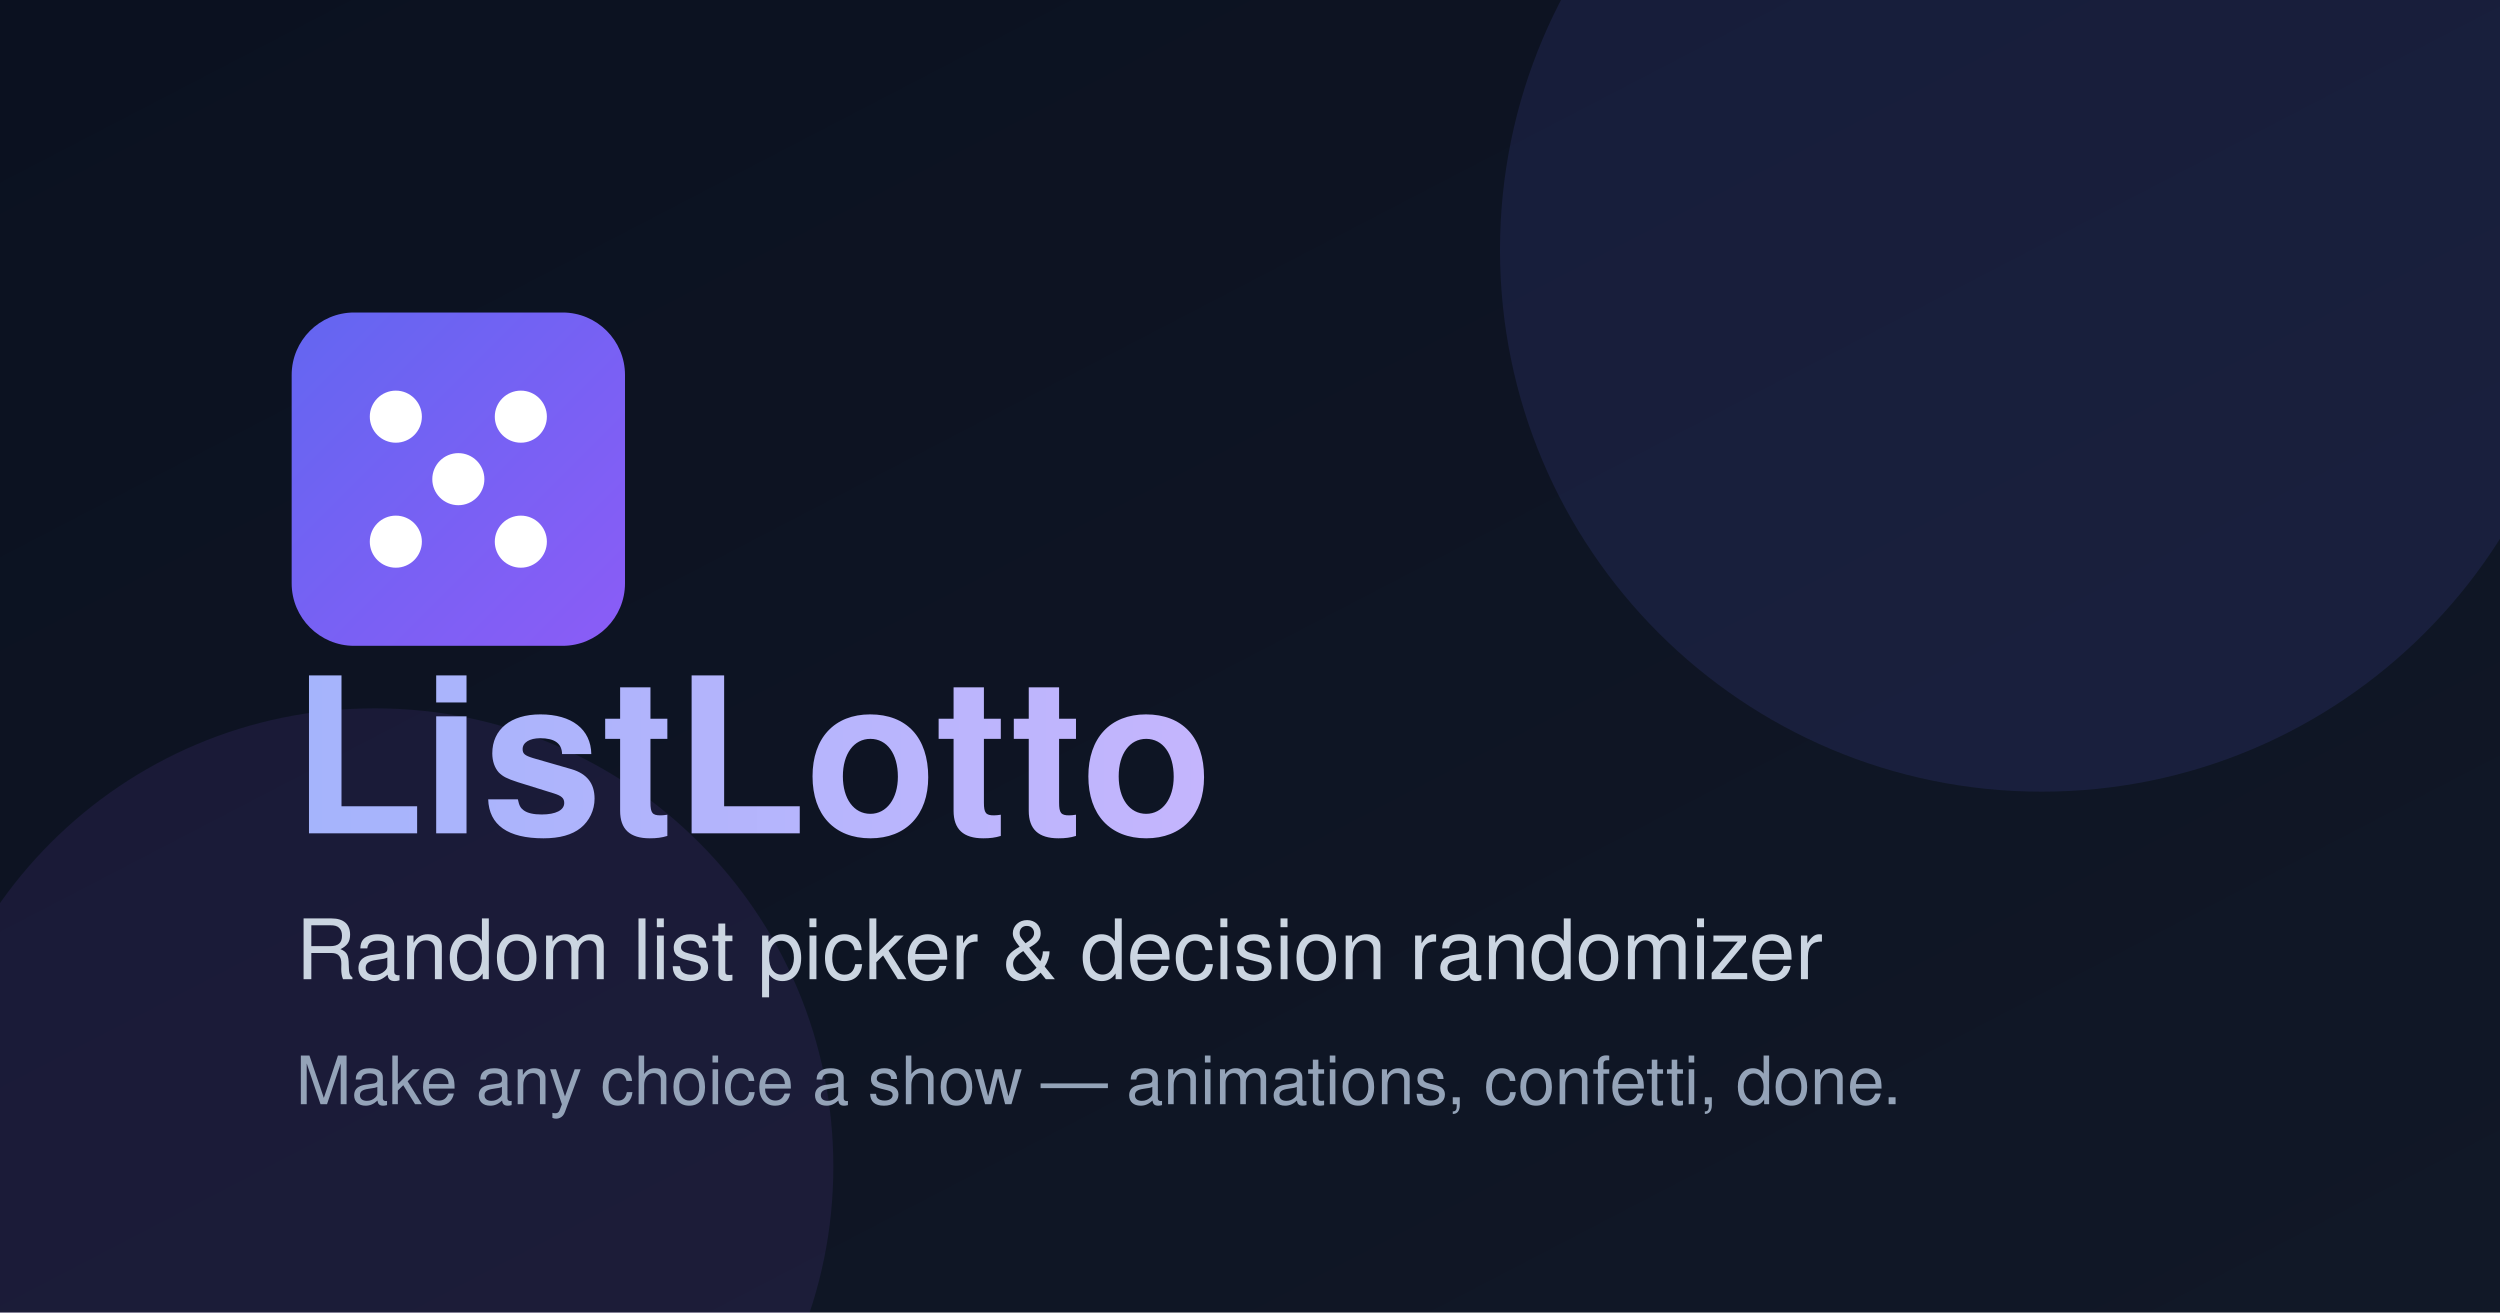
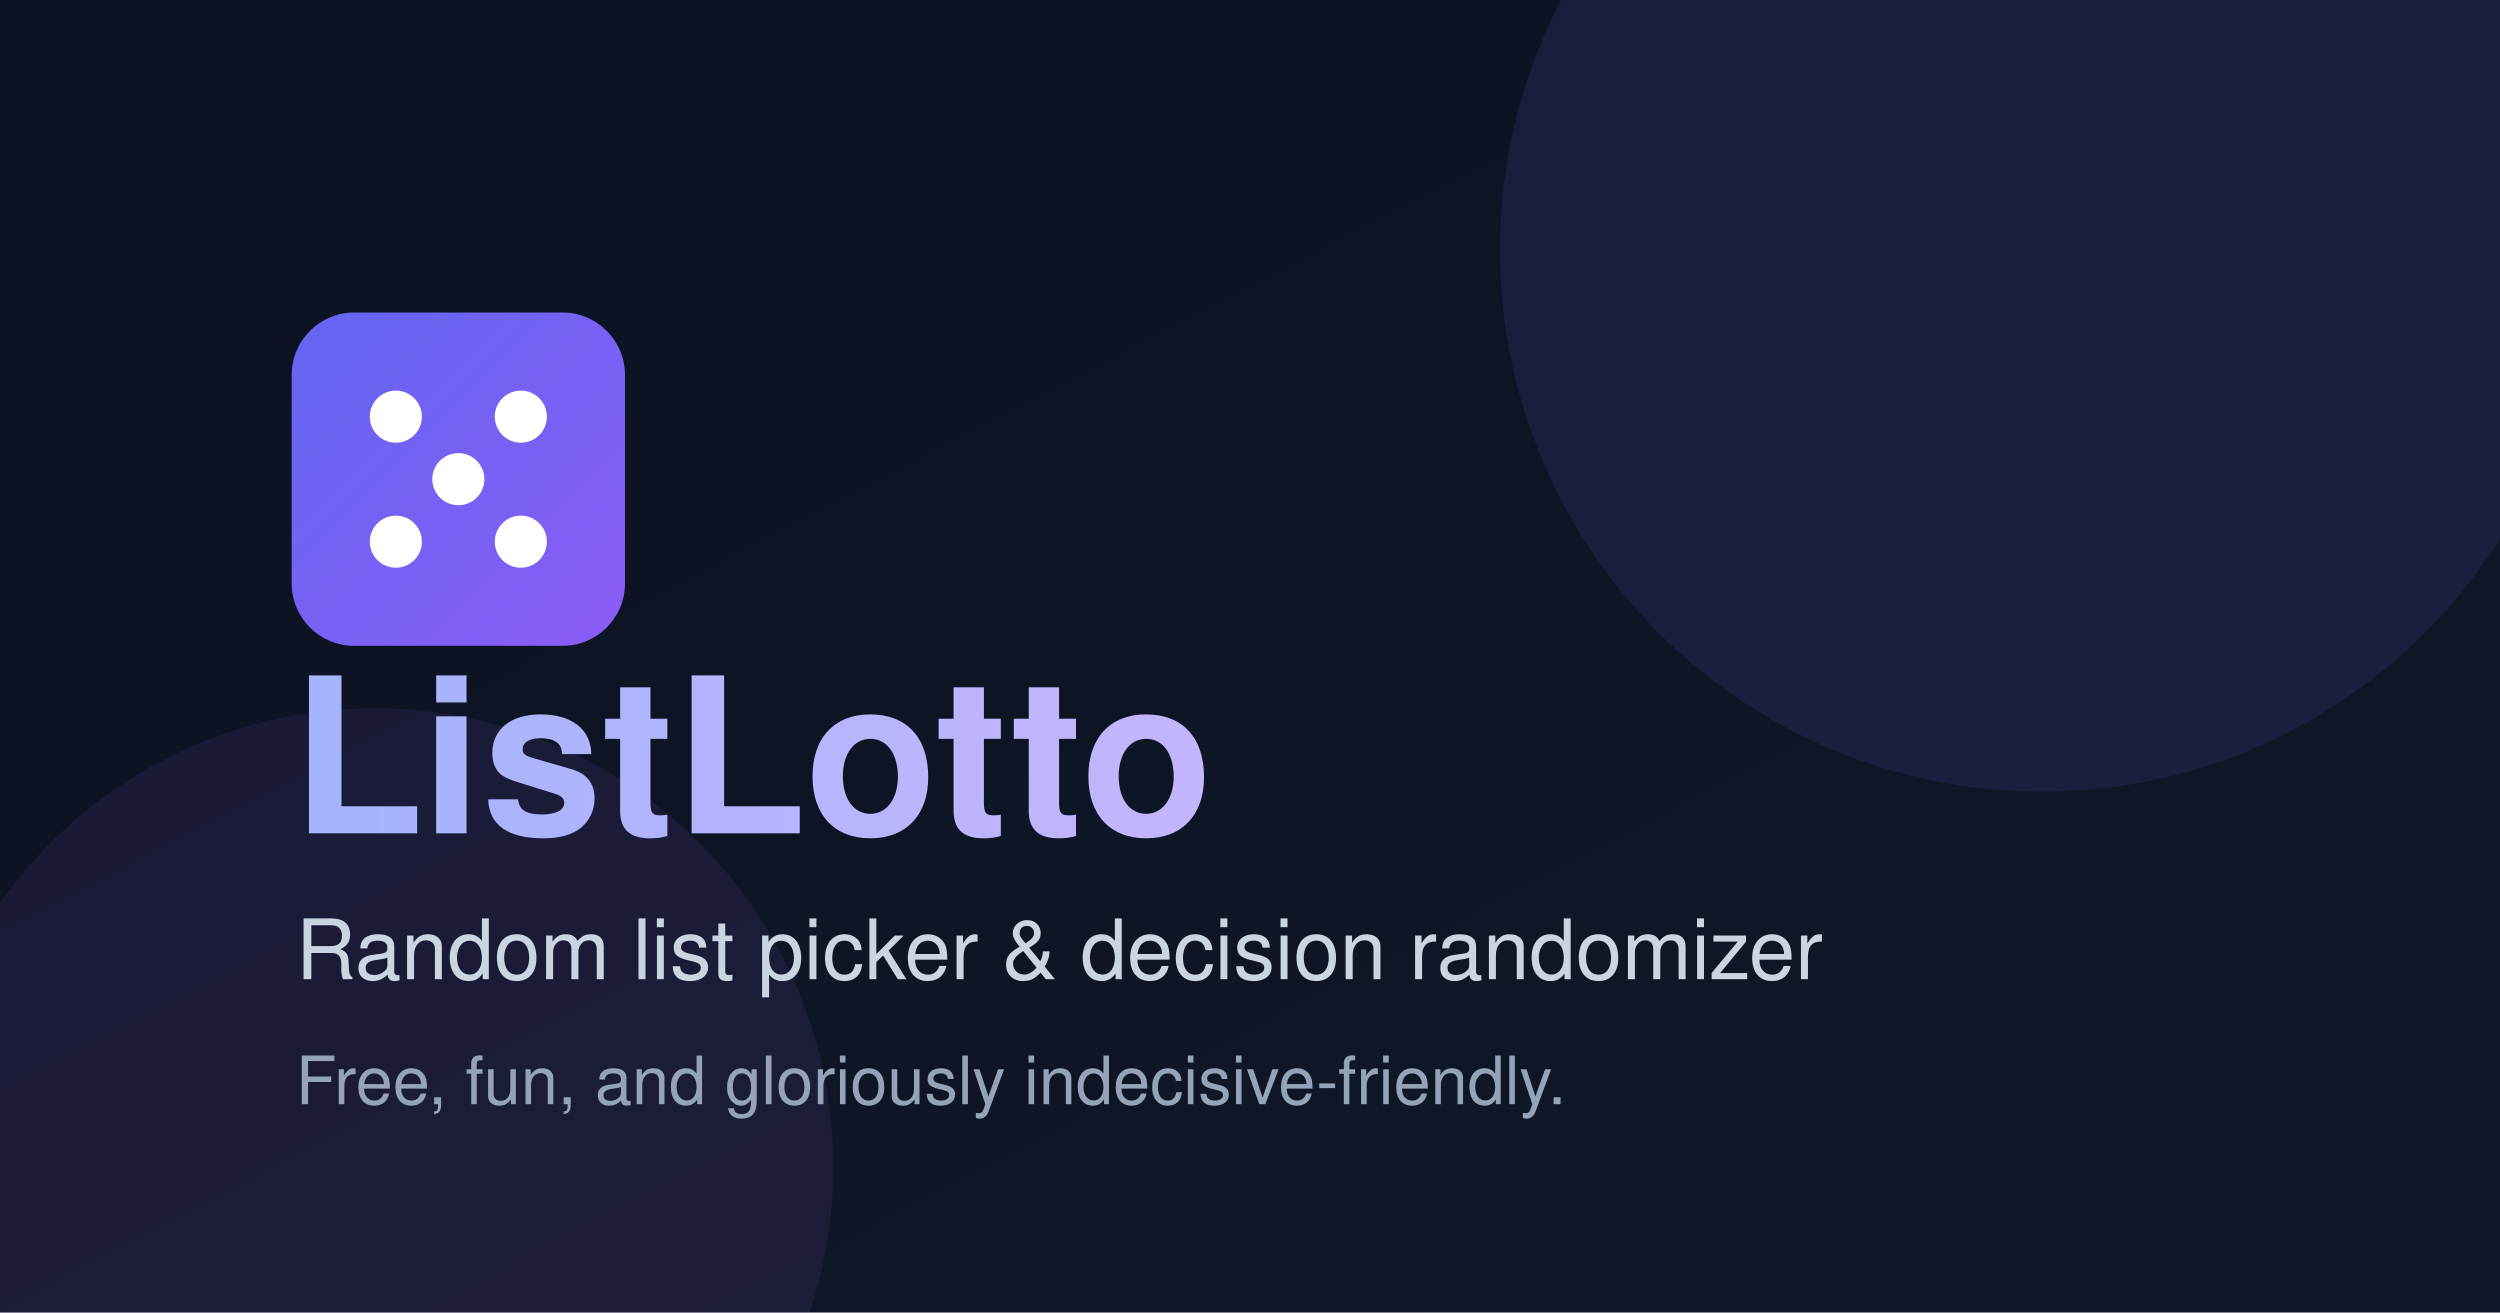
<svg xmlns="http://www.w3.org/2000/svg" width="1200" height="630" viewBox="0 0 1200 630">
  <defs>
    <linearGradient id="bg" x1="0%" y1="0%" x2="100%" y2="100%">
      <stop offset="0%" stop-color="#0b1120" />
      <stop offset="100%" stop-color="#111827" />
    </linearGradient>
    <linearGradient id="logo" x1="0%" y1="0%" x2="100%" y2="100%">
      <stop offset="0%" stop-color="#6366f1" />
      <stop offset="100%" stop-color="#8b5cf6" />
    </linearGradient>
    <linearGradient id="title" x1="0%" y1="0%" x2="100%" y2="0%">
      <stop offset="0%" stop-color="#a5b4fc" />
      <stop offset="100%" stop-color="#c4b5fd" />
    </linearGradient>
  </defs>
  <rect width="1200" height="630" fill="url(#bg)" />
  <circle cx="980" cy="120" r="260" fill="#6366f1" opacity="0.12" />
  <circle cx="180" cy="560" r="220" fill="#8b5cf6" opacity="0.10" />
  <g transform="translate(140,150)">
    <rect width="160" height="160" rx="30" fill="url(#logo)" />
    <circle cx="50" cy="50" r="12.5" fill="white" />
    <circle cx="110" cy="50" r="12.5" fill="white" />
    <circle cx="80" cy="80" r="12.5" fill="white" />
    <circle cx="50" cy="110" r="12.5" fill="white" />
    <circle cx="110" cy="110" r="12.5" fill="white" />
  </g>
  <text x="140" y="400" font-family="Helvetica, Arial, sans-serif" font-size="104" font-weight="700" fill="url(#title)">ListLotto</text>
  <text x="142" y="470" font-family="Helvetica, Arial, sans-serif" font-size="40" font-weight="400" fill="#cbd5e1">Random list picker &amp; decision randomizer</text>
-   <text x="142" y="530" font-family="Helvetica, Arial, sans-serif" font-size="32" font-weight="400" fill="#94a3b8">Make any choice a show — animations, confetti, done.</text>
+   <text x="142" y="530" font-family="Helvetica, Arial, sans-serif" font-size="32" font-weight="400" fill="#94a3b8">Free, fun, and gloriously indecisive-friendly.</text>
</svg>
